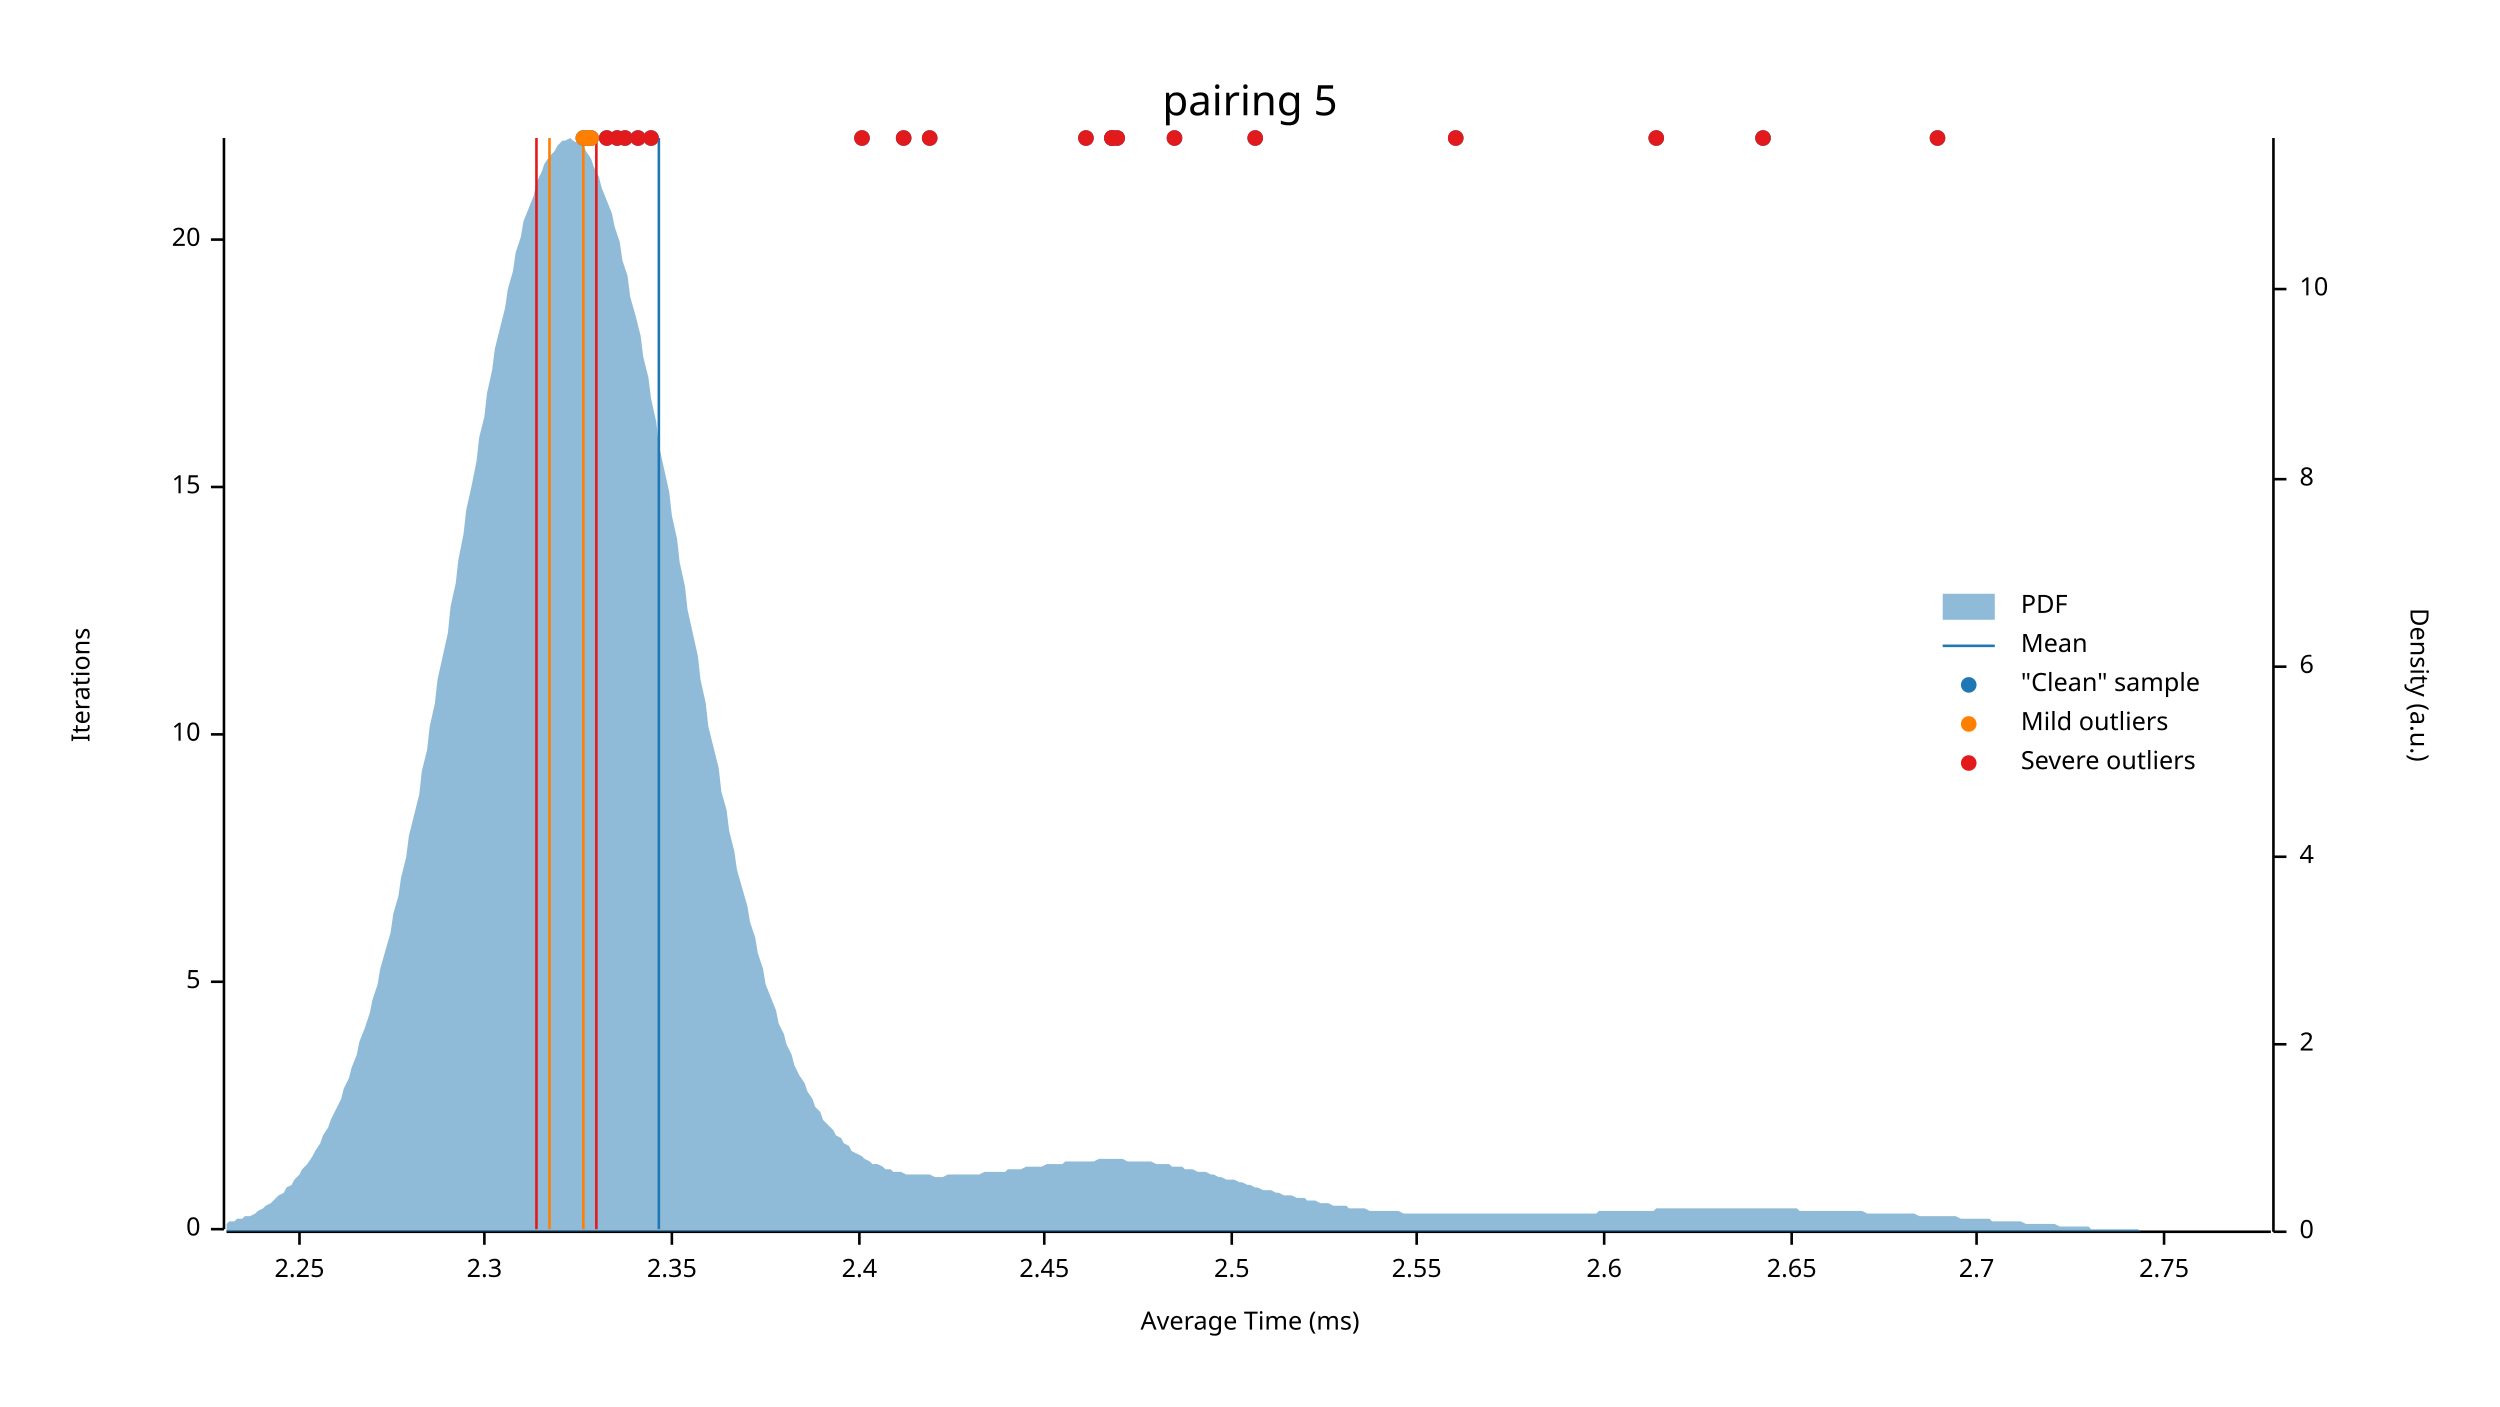
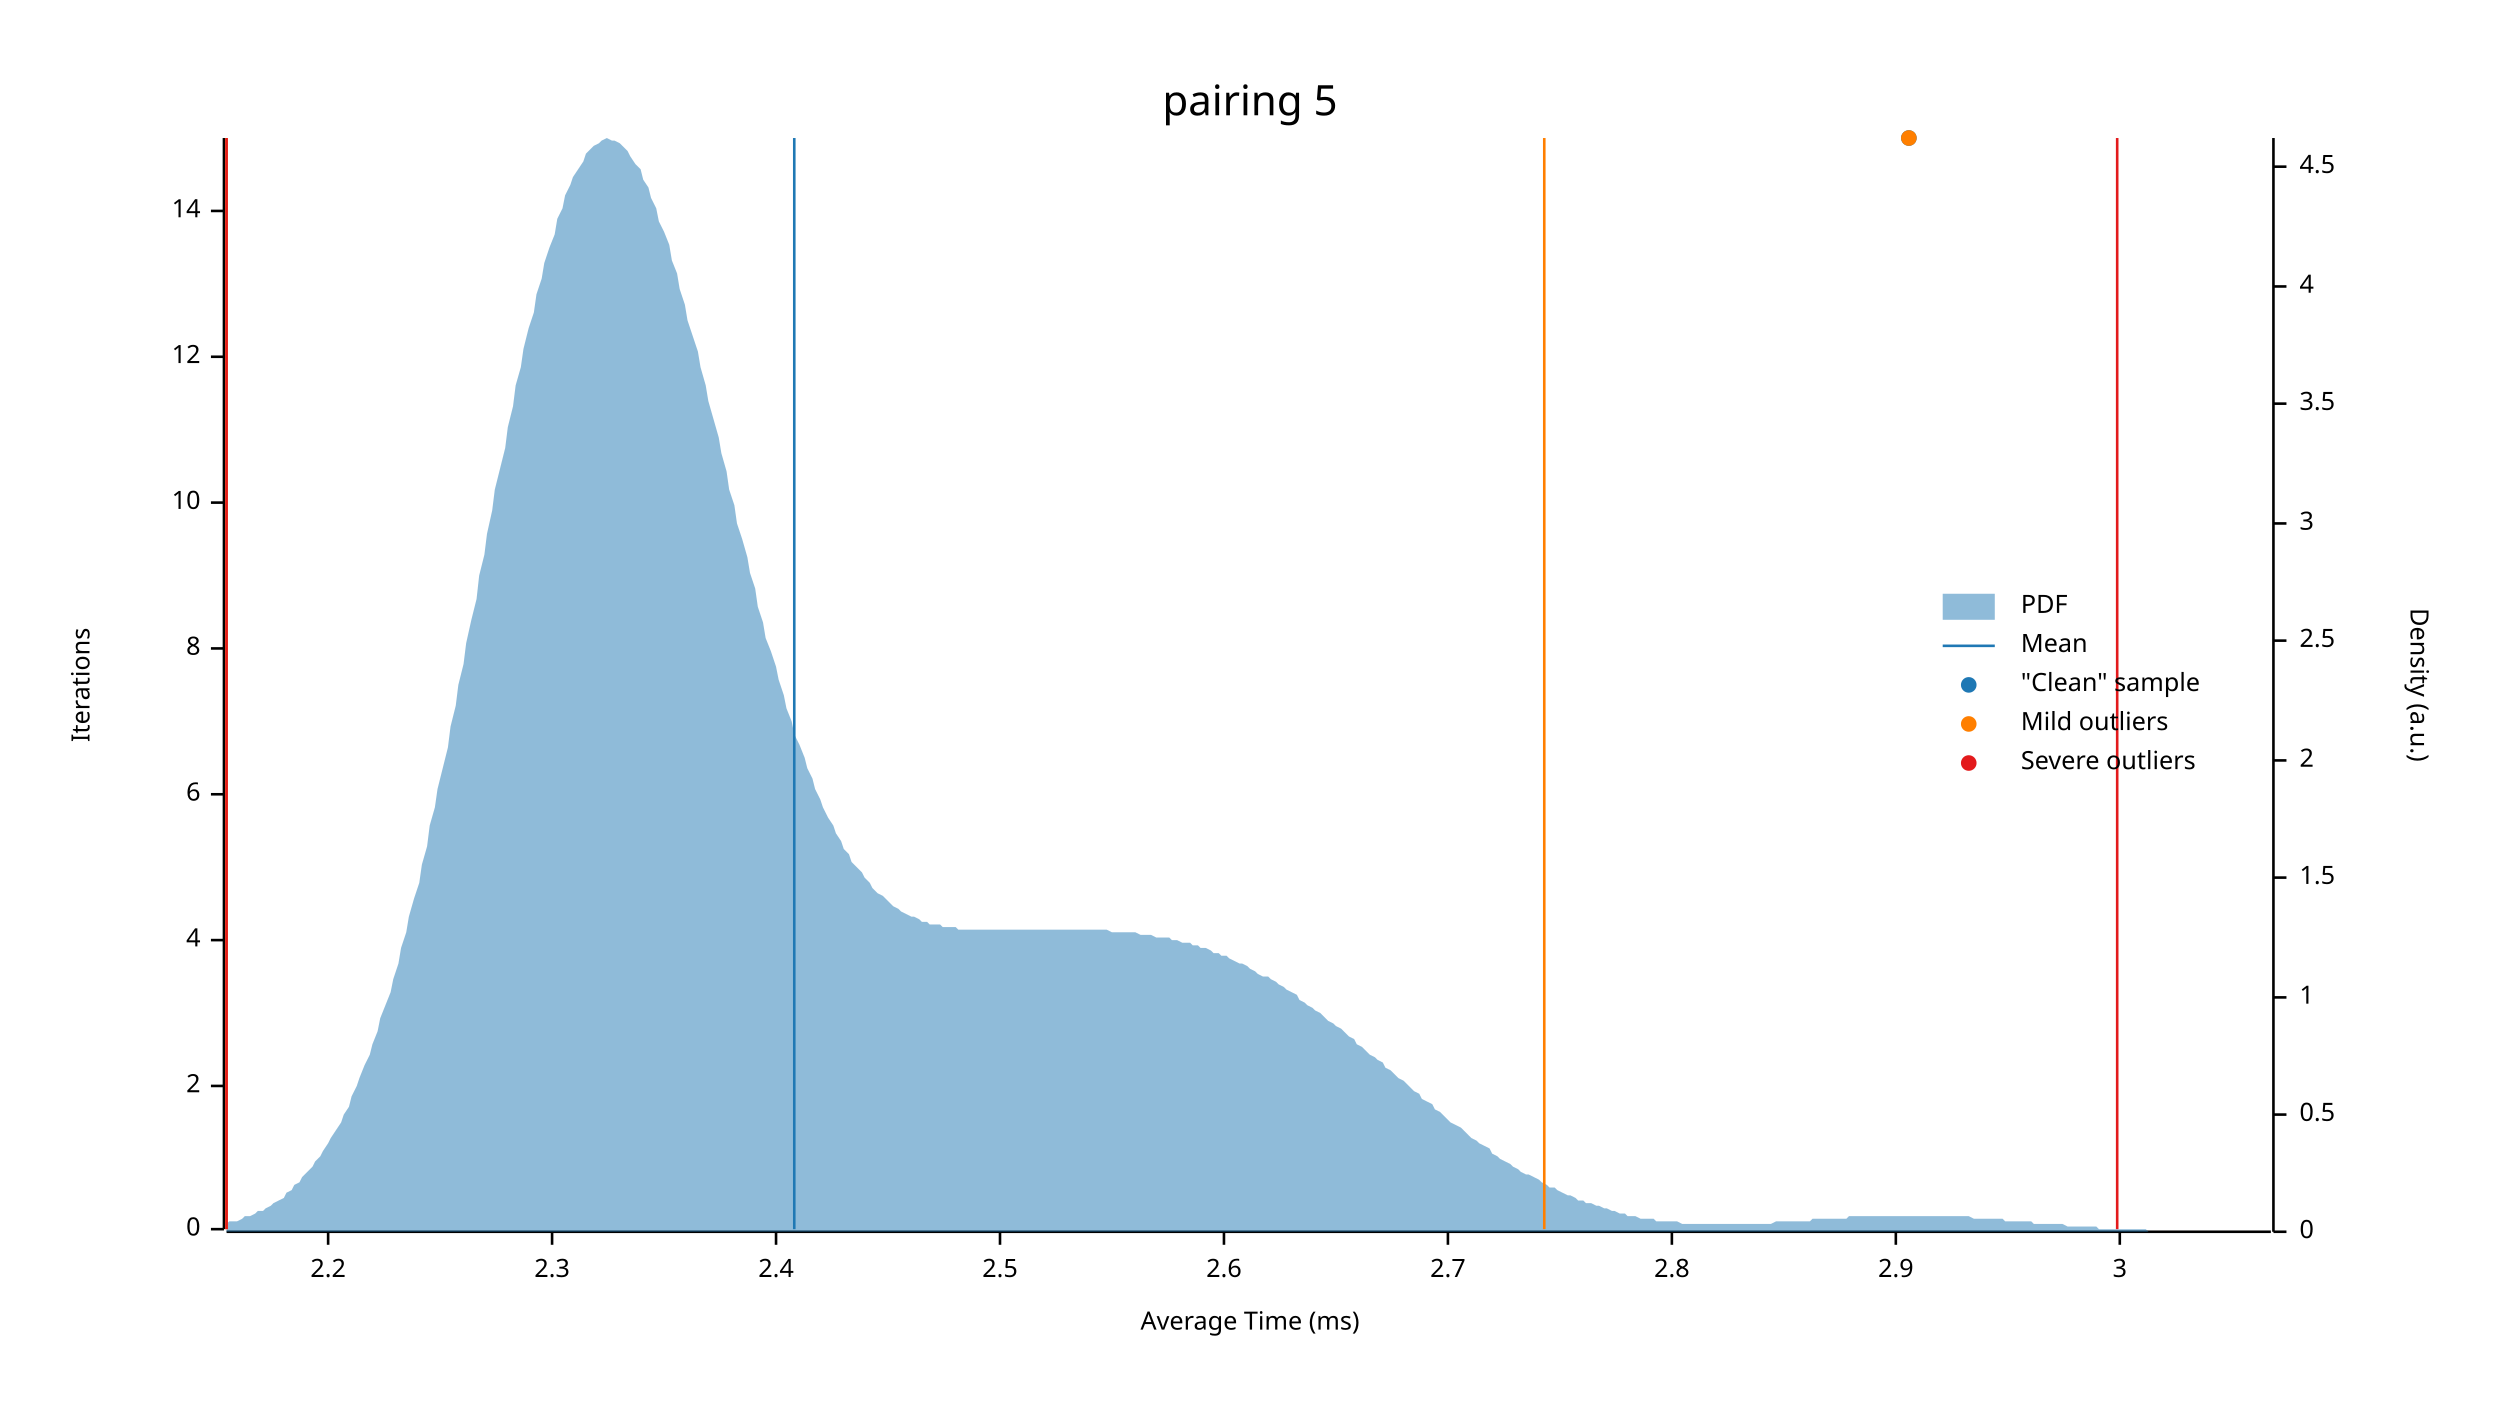
<svg xmlns="http://www.w3.org/2000/svg" width="960" height="540" viewBox="0 0 960 540">
  <text x="480" y="32" dy="0.76em" text-anchor="middle" font-family="sans-serif" font-size="16.129" opacity="1" fill="#000000">
pairing 5
</text>
  <text x="27" y="263" dy="0.76em" text-anchor="middle" font-family="sans-serif" font-size="9.677" opacity="1" fill="#000000" transform="rotate(270, 27, 263)">
Iterations
</text>
  <text x="480" y="513" dy="-0.5ex" text-anchor="middle" font-family="sans-serif" font-size="9.677" opacity="1" fill="#000000">
Average Time (ms)
</text>
  <polyline fill="none" opacity="1" stroke="#000000" stroke-width="1" points="86,53 86,472 " />
  <text x="77" y="472" dy="0.5ex" text-anchor="end" font-family="sans-serif" font-size="9.677" opacity="1" fill="#000000">
0
</text>
  <polyline fill="none" opacity="1" stroke="#000000" stroke-width="1" points="81,472 86,472 " />
-   <text x="77" y="377" dy="0.5ex" text-anchor="end" font-family="sans-serif" font-size="9.677" opacity="1" fill="#000000">
- 5
+   <text x="77" y="417" dy="0.5ex" text-anchor="end" font-family="sans-serif" font-size="9.677" opacity="1" fill="#000000">
+ 2
</text>
-   <polyline fill="none" opacity="1" stroke="#000000" stroke-width="1" points="81,377 86,377 " />
-   <text x="77" y="282" dy="0.5ex" text-anchor="end" font-family="sans-serif" font-size="9.677" opacity="1" fill="#000000">
+   <polyline fill="none" opacity="1" stroke="#000000" stroke-width="1" points="81,417 86,417 " />
+   <text x="77" y="361" dy="0.5ex" text-anchor="end" font-family="sans-serif" font-size="9.677" opacity="1" fill="#000000">
+ 4
+ </text>
+   <polyline fill="none" opacity="1" stroke="#000000" stroke-width="1" points="81,361 86,361 " />
+   <text x="77" y="305" dy="0.5ex" text-anchor="end" font-family="sans-serif" font-size="9.677" opacity="1" fill="#000000">
+ 6
+ </text>
+   <polyline fill="none" opacity="1" stroke="#000000" stroke-width="1" points="81,305 86,305 " />
+   <text x="77" y="249" dy="0.5ex" text-anchor="end" font-family="sans-serif" font-size="9.677" opacity="1" fill="#000000">
+ 8
+ </text>
+   <polyline fill="none" opacity="1" stroke="#000000" stroke-width="1" points="81,249 86,249 " />
+   <text x="77" y="193" dy="0.5ex" text-anchor="end" font-family="sans-serif" font-size="9.677" opacity="1" fill="#000000">
10
</text>
-   <polyline fill="none" opacity="1" stroke="#000000" stroke-width="1" points="81,282 86,282 " />
-   <text x="77" y="187" dy="0.5ex" text-anchor="end" font-family="sans-serif" font-size="9.677" opacity="1" fill="#000000">
- 15
+   <polyline fill="none" opacity="1" stroke="#000000" stroke-width="1" points="81,193 86,193 " />
+   <text x="77" y="137" dy="0.5ex" text-anchor="end" font-family="sans-serif" font-size="9.677" opacity="1" fill="#000000">
+ 12
</text>
-   <polyline fill="none" opacity="1" stroke="#000000" stroke-width="1" points="81,187 86,187 " />
-   <text x="77" y="92" dy="0.5ex" text-anchor="end" font-family="sans-serif" font-size="9.677" opacity="1" fill="#000000">
- 20
+   <polyline fill="none" opacity="1" stroke="#000000" stroke-width="1" points="81,137 86,137 " />
+   <text x="77" y="81" dy="0.5ex" text-anchor="end" font-family="sans-serif" font-size="9.677" opacity="1" fill="#000000">
+ 14
</text>
-   <polyline fill="none" opacity="1" stroke="#000000" stroke-width="1" points="81,92 86,92 " />
+   <polyline fill="none" opacity="1" stroke="#000000" stroke-width="1" points="81,81 86,81 " />
  <polyline fill="none" opacity="1" stroke="#000000" stroke-width="1" points="87,473 872,473 " />
-   <text x="115" y="483" dy="0.76em" text-anchor="middle" font-family="sans-serif" font-size="9.677" opacity="1" fill="#000000">
- 2.25
+   <text x="126" y="483" dy="0.76em" text-anchor="middle" font-family="sans-serif" font-size="9.677" opacity="1" fill="#000000">
+ 2.2
</text>
-   <polyline fill="none" opacity="1" stroke="#000000" stroke-width="1" points="115,473 115,478 " />
-   <text x="186" y="483" dy="0.76em" text-anchor="middle" font-family="sans-serif" font-size="9.677" opacity="1" fill="#000000">
+   <polyline fill="none" opacity="1" stroke="#000000" stroke-width="1" points="126,473 126,478 " />
+   <text x="212" y="483" dy="0.76em" text-anchor="middle" font-family="sans-serif" font-size="9.677" opacity="1" fill="#000000">
2.3
</text>
-   <polyline fill="none" opacity="1" stroke="#000000" stroke-width="1" points="186,473 186,478 " />
-   <text x="258" y="483" dy="0.76em" text-anchor="middle" font-family="sans-serif" font-size="9.677" opacity="1" fill="#000000">
- 2.35
- </text>
-   <polyline fill="none" opacity="1" stroke="#000000" stroke-width="1" points="258,473 258,478 " />
-   <text x="330" y="483" dy="0.76em" text-anchor="middle" font-family="sans-serif" font-size="9.677" opacity="1" fill="#000000">
+   <polyline fill="none" opacity="1" stroke="#000000" stroke-width="1" points="212,473 212,478 " />
+   <text x="298" y="483" dy="0.76em" text-anchor="middle" font-family="sans-serif" font-size="9.677" opacity="1" fill="#000000">
2.4
</text>
-   <polyline fill="none" opacity="1" stroke="#000000" stroke-width="1" points="330,473 330,478 " />
-   <text x="401" y="483" dy="0.76em" text-anchor="middle" font-family="sans-serif" font-size="9.677" opacity="1" fill="#000000">
- 2.45
- </text>
-   <polyline fill="none" opacity="1" stroke="#000000" stroke-width="1" points="401,473 401,478 " />
-   <text x="473" y="483" dy="0.76em" text-anchor="middle" font-family="sans-serif" font-size="9.677" opacity="1" fill="#000000">
+   <polyline fill="none" opacity="1" stroke="#000000" stroke-width="1" points="298,473 298,478 " />
+   <text x="384" y="483" dy="0.76em" text-anchor="middle" font-family="sans-serif" font-size="9.677" opacity="1" fill="#000000">
2.5
</text>
-   <polyline fill="none" opacity="1" stroke="#000000" stroke-width="1" points="473,473 473,478 " />
-   <text x="544" y="483" dy="0.76em" text-anchor="middle" font-family="sans-serif" font-size="9.677" opacity="1" fill="#000000">
- 2.55
- </text>
-   <polyline fill="none" opacity="1" stroke="#000000" stroke-width="1" points="544,473 544,478 " />
-   <text x="616" y="483" dy="0.76em" text-anchor="middle" font-family="sans-serif" font-size="9.677" opacity="1" fill="#000000">
+   <polyline fill="none" opacity="1" stroke="#000000" stroke-width="1" points="384,473 384,478 " />
+   <text x="470" y="483" dy="0.76em" text-anchor="middle" font-family="sans-serif" font-size="9.677" opacity="1" fill="#000000">
2.6
</text>
-   <polyline fill="none" opacity="1" stroke="#000000" stroke-width="1" points="616,473 616,478 " />
-   <text x="688" y="483" dy="0.76em" text-anchor="middle" font-family="sans-serif" font-size="9.677" opacity="1" fill="#000000">
- 2.65
- </text>
-   <polyline fill="none" opacity="1" stroke="#000000" stroke-width="1" points="688,473 688,478 " />
-   <text x="759" y="483" dy="0.76em" text-anchor="middle" font-family="sans-serif" font-size="9.677" opacity="1" fill="#000000">
+   <polyline fill="none" opacity="1" stroke="#000000" stroke-width="1" points="470,473 470,478 " />
+   <text x="556" y="483" dy="0.76em" text-anchor="middle" font-family="sans-serif" font-size="9.677" opacity="1" fill="#000000">
2.7
</text>
-   <polyline fill="none" opacity="1" stroke="#000000" stroke-width="1" points="759,473 759,478 " />
-   <text x="831" y="483" dy="0.76em" text-anchor="middle" font-family="sans-serif" font-size="9.677" opacity="1" fill="#000000">
- 2.75
+   <polyline fill="none" opacity="1" stroke="#000000" stroke-width="1" points="556,473 556,478 " />
+   <text x="642" y="483" dy="0.76em" text-anchor="middle" font-family="sans-serif" font-size="9.677" opacity="1" fill="#000000">
+ 2.8
</text>
-   <polyline fill="none" opacity="1" stroke="#000000" stroke-width="1" points="831,473 831,478 " />
+   <polyline fill="none" opacity="1" stroke="#000000" stroke-width="1" points="642,473 642,478 " />
+   <text x="728" y="483" dy="0.76em" text-anchor="middle" font-family="sans-serif" font-size="9.677" opacity="1" fill="#000000">
+ 2.9
+ </text>
+   <polyline fill="none" opacity="1" stroke="#000000" stroke-width="1" points="728,473 728,478 " />
+   <text x="814" y="483" dy="0.76em" text-anchor="middle" font-family="sans-serif" font-size="9.677" opacity="1" fill="#000000">
+ 3
+ </text>
+   <polyline fill="none" opacity="1" stroke="#000000" stroke-width="1" points="814,473 814,478 " />
  <text x="933" y="263" dy="0.76em" text-anchor="middle" font-family="sans-serif" font-size="9.677" opacity="1" fill="#000000" transform="rotate(90, 933, 263)">
Density (a.u.)
</text>
  <polyline fill="none" opacity="1" stroke="#000000" stroke-width="1" points="873,53 873,473 " />
  <text x="883" y="473" dy="0.5ex" text-anchor="start" font-family="sans-serif" font-size="9.677" opacity="1" fill="#000000">
0
</text>
  <polyline fill="none" opacity="1" stroke="#000000" stroke-width="1" points="873,473 878,473 " />
-   <text x="883" y="401" dy="0.5ex" text-anchor="start" font-family="sans-serif" font-size="9.677" opacity="1" fill="#000000">
+   <text x="883" y="428" dy="0.5ex" text-anchor="start" font-family="sans-serif" font-size="9.677" opacity="1" fill="#000000">
+ 0.5
+ </text>
+   <polyline fill="none" opacity="1" stroke="#000000" stroke-width="1" points="873,428 878,428 " />
+   <text x="883" y="383" dy="0.5ex" text-anchor="start" font-family="sans-serif" font-size="9.677" opacity="1" fill="#000000">
+ 1
+ </text>
+   <polyline fill="none" opacity="1" stroke="#000000" stroke-width="1" points="873,383 878,383 " />
+   <text x="883" y="337" dy="0.5ex" text-anchor="start" font-family="sans-serif" font-size="9.677" opacity="1" fill="#000000">
+ 1.5
+ </text>
+   <polyline fill="none" opacity="1" stroke="#000000" stroke-width="1" points="873,337 878,337 " />
+   <text x="883" y="292" dy="0.5ex" text-anchor="start" font-family="sans-serif" font-size="9.677" opacity="1" fill="#000000">
2
</text>
-   <polyline fill="none" opacity="1" stroke="#000000" stroke-width="1" points="873,401 878,401 " />
-   <text x="883" y="329" dy="0.5ex" text-anchor="start" font-family="sans-serif" font-size="9.677" opacity="1" fill="#000000">
+   <polyline fill="none" opacity="1" stroke="#000000" stroke-width="1" points="873,292 878,292 " />
+   <text x="883" y="246" dy="0.5ex" text-anchor="start" font-family="sans-serif" font-size="9.677" opacity="1" fill="#000000">
+ 2.5
+ </text>
+   <polyline fill="none" opacity="1" stroke="#000000" stroke-width="1" points="873,246 878,246 " />
+   <text x="883" y="201" dy="0.5ex" text-anchor="start" font-family="sans-serif" font-size="9.677" opacity="1" fill="#000000">
+ 3
+ </text>
+   <polyline fill="none" opacity="1" stroke="#000000" stroke-width="1" points="873,201 878,201 " />
+   <text x="883" y="155" dy="0.5ex" text-anchor="start" font-family="sans-serif" font-size="9.677" opacity="1" fill="#000000">
+ 3.5
+ </text>
+   <polyline fill="none" opacity="1" stroke="#000000" stroke-width="1" points="873,155 878,155 " />
+   <text x="883" y="110" dy="0.5ex" text-anchor="start" font-family="sans-serif" font-size="9.677" opacity="1" fill="#000000">
4
</text>
-   <polyline fill="none" opacity="1" stroke="#000000" stroke-width="1" points="873,329 878,329 " />
-   <text x="883" y="256" dy="0.5ex" text-anchor="start" font-family="sans-serif" font-size="9.677" opacity="1" fill="#000000">
- 6
+   <polyline fill="none" opacity="1" stroke="#000000" stroke-width="1" points="873,110 878,110 " />
+   <text x="883" y="64" dy="0.5ex" text-anchor="start" font-family="sans-serif" font-size="9.677" opacity="1" fill="#000000">
+ 4.5
</text>
-   <polyline fill="none" opacity="1" stroke="#000000" stroke-width="1" points="873,256 878,256 " />
-   <text x="883" y="184" dy="0.5ex" text-anchor="start" font-family="sans-serif" font-size="9.677" opacity="1" fill="#000000">
- 8
- </text>
-   <polyline fill="none" opacity="1" stroke="#000000" stroke-width="1" points="873,184 878,184 " />
-   <text x="883" y="111" dy="0.5ex" text-anchor="start" font-family="sans-serif" font-size="9.677" opacity="1" fill="#000000">
- 10
- </text>
-   <polyline fill="none" opacity="1" stroke="#000000" stroke-width="1" points="873,111 878,111 " />
-   <polygon opacity="0.5" fill="#1F78B4" points="87,470 88,469 90,469 91,468 93,468 94,467 96,467 98,466 99,465 101,464 102,463 104,462 105,461 107,459 109,458 110,456 112,455 113,453 115,451 116,449 118,447 120,444 121,442 123,439 124,436 126,433 127,430 129,426 131,422 132,418 134,414 135,410 137,405 138,400 140,395 142,389 143,384 145,378 146,372 148,365 150,358 151,351 153,344 154,337 156,329 157,321 159,313 161,305 162,296 164,288 165,279 167,270 168,261 170,252 172,243 173,233 175,224 176,215 178,205 179,196 181,187 183,177 184,168 186,160 187,151 189,142 190,134 192,126 194,118 195,111 197,104 198,97 200,91 201,85 203,80 205,75 206,70 208,66 209,63 211,60 213,58 214,56 216,54 217,54 219,53 220,54 222,55 224,56 225,58 227,61 228,64 230,68 231,72 233,77 235,82 236,87 238,93 239,100 241,106 242,114 244,121 246,129 247,137 249,145 250,153 252,162 253,171 255,180 257,189 258,198 260,207 261,216 263,225 264,234 266,243 268,252 269,261 271,270 272,279 274,287 276,295 277,304 279,311 280,319 282,327 283,334 285,341 287,348 288,354 290,360 291,366 293,372 294,378 296,383 298,388 299,393 301,397 302,401 304,405 305,409 307,413 309,416 310,419 312,422 313,425 315,427 316,430 318,432 320,434 321,436 323,437 324,439 326,440 327,442 329,443 331,444 332,445 334,446 335,447 337,447 339,448 340,449 342,449 343,450 345,450 346,450 348,451 350,451 351,451 353,451 354,451 356,451 357,451 359,452 361,452 362,452 364,451 365,451 367,451 368,451 370,451 372,451 373,451 375,451 376,451 378,450 379,450 381,450 383,450 384,450 386,450 387,449 389,449 391,449 392,449 394,448 395,448 397,448 398,448 400,448 402,447 403,447 405,447 406,447 408,447 409,446 411,446 413,446 414,446 416,446 417,446 419,446 420,446 422,445 424,445 425,445 427,445 428,445 430,445 431,445 433,446 435,446 436,446 438,446 439,446 441,446 442,446 444,447 446,447 447,447 449,447 450,448 452,448 454,448 455,449 457,449 458,449 460,450 461,450 463,450 465,451 466,451 468,452 469,452 471,453 472,453 474,453 476,454 477,454 479,455 480,455 482,456 483,456 485,457 487,457 488,457 490,458 491,458 493,459 494,459 496,459 498,460 499,460 501,460 502,461 504,461 505,461 507,462 509,462 510,462 512,463 513,463 515,463 517,463 518,464 520,464 521,464 523,464 524,464 526,465 528,465 529,465 531,465 532,465 534,465 535,465 537,465 539,466 540,466 542,466 543,466 545,466 546,466 548,466 550,466 551,466 553,466 554,466 556,466 557,466 559,466 561,466 562,466 564,466 565,466 567,466 568,466 570,466 572,466 573,466 575,466 576,466 578,466 580,466 581,466 583,466 584,466 586,466 587,466 589,466 591,466 592,466 594,466 595,466 597,466 598,466 600,466 602,466 603,466 605,466 606,466 608,466 609,466 611,466 613,466 614,465 616,465 617,465 619,465 620,465 622,465 624,465 625,465 627,465 628,465 630,465 632,465 633,465 635,465 636,464 638,464 639,464 641,464 643,464 644,464 646,464 647,464 649,464 650,464 652,464 654,464 655,464 657,464 658,464 660,464 661,464 663,464 665,464 666,464 668,464 669,464 671,464 672,464 674,464 676,464 677,464 679,464 680,464 682,464 683,464 685,464 687,464 688,464 690,464 691,465 693,465 695,465 696,465 698,465 699,465 701,465 702,465 704,465 706,465 707,465 709,465 710,465 712,465 713,465 715,465 717,466 718,466 720,466 721,466 723,466 724,466 726,466 728,466 729,466 731,466 732,466 734,466 735,466 737,467 739,467 740,467 742,467 743,467 745,467 746,467 748,467 750,467 751,467 753,468 754,468 756,468 758,468 759,468 761,468 762,468 764,468 765,469 767,469 769,469 770,469 772,469 773,469 775,469 776,469 778,470 780,470 781,470 783,470 784,470 786,470 787,470 789,470 791,471 792,471 794,471 795,471 797,471 798,471 800,471 802,471 803,472 805,472 806,472 808,472 809,472 811,472 813,472 814,472 816,472 817,472 819,472 821,472 822,473 824,473 825,473 827,473 828,473 830,473 832,473 833,473 835,473 836,473 838,473 839,473 841,473 843,473 844,473 846,473 847,473 849,473 850,473 852,473 854,473 855,473 857,473 858,473 860,473 861,473 863,473 865,473 866,473 868,473 869,473 871,473 873,473 873,473 87,473 " />
-   <polyline fill="none" opacity="1" stroke="#1F78B4" stroke-width="1" points="253,472 253,53 " />
-   <polyline fill="none" opacity="1" stroke="#FF7F00" stroke-width="1" points="211,472 211,53 " />
-   <polyline fill="none" opacity="1" stroke="#FF7F00" stroke-width="1" points="224,472 224,53 " />
-   <polyline fill="none" opacity="1" stroke="#E31A1C" stroke-width="1" points="206,472 206,53 " />
-   <polyline fill="none" opacity="1" stroke="#E31A1C" stroke-width="1" points="229,472 229,53 " />
-   <circle cx="357" cy="53" r="3" opacity="1" fill="#1F78B4" stroke="none" stroke-width="1" />
-   <circle cx="347" cy="53" r="3" opacity="1" fill="#1F78B4" stroke="none" stroke-width="1" />
-   <circle cx="429" cy="53" r="3" opacity="1" fill="#1F78B4" stroke="none" stroke-width="1" />
-   <circle cx="427" cy="53" r="3" opacity="1" fill="#1F78B4" stroke="none" stroke-width="1" />
-   <circle cx="451" cy="53" r="3" opacity="1" fill="#1F78B4" stroke="none" stroke-width="1" />
-   <circle cx="482" cy="53" r="3" opacity="1" fill="#1F78B4" stroke="none" stroke-width="1" />
-   <circle cx="417" cy="53" r="3" opacity="1" fill="#1F78B4" stroke="none" stroke-width="1" />
-   <circle cx="331" cy="53" r="3" opacity="1" fill="#1F78B4" stroke="none" stroke-width="1" />
-   <circle cx="245" cy="53" r="3" opacity="1" fill="#1F78B4" stroke="none" stroke-width="1" />
-   <circle cx="250" cy="53" r="3" opacity="1" fill="#1F78B4" stroke="none" stroke-width="1" />
-   <circle cx="240" cy="53" r="3" opacity="1" fill="#1F78B4" stroke="none" stroke-width="1" />
-   <circle cx="224" cy="53" r="3" opacity="1" fill="#1F78B4" stroke="none" stroke-width="1" />
-   <circle cx="226" cy="53" r="3" opacity="1" fill="#1F78B4" stroke="none" stroke-width="1" />
-   <circle cx="237" cy="53" r="3" opacity="1" fill="#1F78B4" stroke="none" stroke-width="1" />
-   <circle cx="233" cy="53" r="3" opacity="1" fill="#1F78B4" stroke="none" stroke-width="1" />
-   <circle cx="227" cy="53" r="3" opacity="1" fill="#1F78B4" stroke="none" stroke-width="1" />
-   <circle cx="226" cy="53" r="3" opacity="1" fill="#1F78B4" stroke="none" stroke-width="1" />
-   <circle cx="427" cy="53" r="3" opacity="1" fill="#1F78B4" stroke="none" stroke-width="1" />
-   <circle cx="636" cy="53" r="3" opacity="1" fill="#1F78B4" stroke="none" stroke-width="1" />
-   <circle cx="559" cy="53" r="3" opacity="1" fill="#1F78B4" stroke="none" stroke-width="1" />
-   <circle cx="677" cy="53" r="3" opacity="1" fill="#1F78B4" stroke="none" stroke-width="1" />
-   <circle cx="744" cy="53" r="3" opacity="1" fill="#1F78B4" stroke="none" stroke-width="1" />
-   <circle cx="224" cy="53" r="3" opacity="1" fill="#FF7F00" stroke="none" stroke-width="1" />
-   <circle cx="226" cy="53" r="3" opacity="1" fill="#FF7F00" stroke="none" stroke-width="1" />
-   <circle cx="227" cy="53" r="3" opacity="1" fill="#FF7F00" stroke="none" stroke-width="1" />
-   <circle cx="226" cy="53" r="3" opacity="1" fill="#FF7F00" stroke="none" stroke-width="1" />
-   <circle cx="357" cy="53" r="3" opacity="1" fill="#E31A1C" stroke="none" stroke-width="1" />
-   <circle cx="347" cy="53" r="3" opacity="1" fill="#E31A1C" stroke="none" stroke-width="1" />
-   <circle cx="429" cy="53" r="3" opacity="1" fill="#E31A1C" stroke="none" stroke-width="1" />
-   <circle cx="427" cy="53" r="3" opacity="1" fill="#E31A1C" stroke="none" stroke-width="1" />
-   <circle cx="451" cy="53" r="3" opacity="1" fill="#E31A1C" stroke="none" stroke-width="1" />
-   <circle cx="482" cy="53" r="3" opacity="1" fill="#E31A1C" stroke="none" stroke-width="1" />
-   <circle cx="417" cy="53" r="3" opacity="1" fill="#E31A1C" stroke="none" stroke-width="1" />
-   <circle cx="331" cy="53" r="3" opacity="1" fill="#E31A1C" stroke="none" stroke-width="1" />
-   <circle cx="245" cy="53" r="3" opacity="1" fill="#E31A1C" stroke="none" stroke-width="1" />
-   <circle cx="250" cy="53" r="3" opacity="1" fill="#E31A1C" stroke="none" stroke-width="1" />
-   <circle cx="240" cy="53" r="3" opacity="1" fill="#E31A1C" stroke="none" stroke-width="1" />
-   <circle cx="237" cy="53" r="3" opacity="1" fill="#E31A1C" stroke="none" stroke-width="1" />
-   <circle cx="233" cy="53" r="3" opacity="1" fill="#E31A1C" stroke="none" stroke-width="1" />
-   <circle cx="427" cy="53" r="3" opacity="1" fill="#E31A1C" stroke="none" stroke-width="1" />
-   <circle cx="636" cy="53" r="3" opacity="1" fill="#E31A1C" stroke="none" stroke-width="1" />
-   <circle cx="559" cy="53" r="3" opacity="1" fill="#E31A1C" stroke="none" stroke-width="1" />
-   <circle cx="677" cy="53" r="3" opacity="1" fill="#E31A1C" stroke="none" stroke-width="1" />
-   <circle cx="744" cy="53" r="3" opacity="1" fill="#E31A1C" stroke="none" stroke-width="1" />
+   <polyline fill="none" opacity="1" stroke="#000000" stroke-width="1" points="873,64 878,64 " />
+   <polygon opacity="0.5" fill="#1F78B4" points="87,470 88,469 90,469 91,469 93,468 94,467 96,467 98,466 99,465 101,465 102,464 104,463 105,462 107,461 109,460 110,458 112,457 113,455 115,454 116,452 118,450 120,448 121,446 123,444 124,442 126,439 127,437 129,434 131,431 132,428 134,425 135,421 137,417 138,414 140,409 142,405 143,401 145,396 146,391 148,386 150,381 151,376 153,370 154,364 156,358 157,352 159,345 161,339 162,332 164,325 165,317 167,310 168,303 170,295 172,287 173,279 175,271 176,263 178,255 179,247 181,238 183,230 184,221 186,213 187,205 189,196 190,188 192,180 194,172 195,164 197,156 198,148 200,141 201,134 203,126 205,120 206,113 208,107 209,101 211,95 213,90 214,84 216,80 217,75 219,71 220,68 222,65 224,62 225,59 227,57 228,56 230,55 231,54 233,53 235,54 236,54 238,55 239,56 241,58 242,60 244,63 246,65 247,69 249,72 250,76 252,80 253,85 255,89 257,94 258,100 260,105 261,111 263,117 264,123 266,129 268,135 269,141 271,148 272,154 274,161 276,168 277,174 279,181 280,188 282,194 283,201 285,207 287,214 288,220 290,226 291,233 293,239 294,245 296,250 298,256 299,261 301,267 302,272 304,277 305,282 307,286 309,291 310,295 312,299 313,303 315,307 316,310 318,314 320,317 321,320 323,323 324,326 326,328 327,331 329,333 331,335 332,337 334,339 335,341 337,343 339,344 340,345 342,347 343,348 345,349 346,350 348,351 350,352 351,352 353,353 354,354 356,354 357,355 359,355 361,355 362,356 364,356 365,356 367,356 368,357 370,357 372,357 373,357 375,357 376,357 378,357 379,357 381,357 383,357 384,357 386,357 387,357 389,357 391,357 392,357 394,357 395,357 397,357 398,357 400,357 402,357 403,357 405,357 406,357 408,357 409,357 411,357 413,357 414,357 416,357 417,357 419,357 420,357 422,357 424,357 425,357 427,358 428,358 430,358 431,358 433,358 435,358 436,358 438,359 439,359 441,359 442,359 444,360 446,360 447,360 449,360 450,361 452,361 454,362 455,362 457,362 458,363 460,363 461,364 463,364 465,365 466,366 468,366 469,367 471,367 472,368 474,369 476,370 477,370 479,371 480,372 482,373 483,374 485,375 487,375 488,376 490,377 491,378 493,379 494,380 496,381 498,382 499,384 501,385 502,386 504,387 505,388 507,389 509,391 510,392 512,393 513,394 515,395 517,397 518,398 520,399 521,401 523,402 524,403 526,405 528,406 529,407 531,408 532,410 534,411 535,412 537,414 539,415 540,416 542,418 543,419 545,420 546,422 548,423 550,424 551,426 553,427 554,428 556,430 557,431 559,432 561,433 562,434 564,436 565,437 567,438 568,439 570,440 572,441 573,443 575,444 576,445 578,446 580,447 581,448 583,449 584,450 586,451 587,451 589,452 591,453 592,454 594,455 595,456 597,456 598,457 600,458 602,459 603,459 605,460 606,461 608,461 609,462 611,462 613,463 614,463 616,464 617,464 619,465 620,465 622,466 624,466 625,467 627,467 628,467 630,468 632,468 633,468 635,468 636,469 638,469 639,469 641,469 643,469 644,469 646,470 647,470 649,470 650,470 652,470 654,470 655,470 657,470 658,470 660,470 661,470 663,470 665,470 666,470 668,470 669,470 671,470 672,470 674,470 676,470 677,470 679,470 680,470 682,469 683,469 685,469 687,469 688,469 690,469 691,469 693,469 695,469 696,468 698,468 699,468 701,468 702,468 704,468 706,468 707,468 709,468 710,467 712,467 713,467 715,467 717,467 718,467 720,467 721,467 723,467 724,467 726,467 728,467 729,467 731,467 732,467 734,467 735,467 737,467 739,467 740,467 742,467 743,467 745,467 746,467 748,467 750,467 751,467 753,467 754,467 756,467 758,468 759,468 761,468 762,468 764,468 765,468 767,468 769,468 770,469 772,469 773,469 775,469 776,469 778,469 780,469 781,470 783,470 784,470 786,470 787,470 789,470 791,470 792,470 794,471 795,471 797,471 798,471 800,471 802,471 803,471 805,471 806,472 808,472 809,472 811,472 813,472 814,472 816,472 817,472 819,472 821,472 822,472 824,472 825,473 827,473 828,473 830,473 832,473 833,473 835,473 836,473 838,473 839,473 841,473 843,473 844,473 846,473 847,473 849,473 850,473 852,473 854,473 855,473 857,473 858,473 860,473 861,473 863,473 865,473 866,473 868,473 869,473 871,473 873,473 873,473 87,473 " />
+   <polyline fill="none" opacity="1" stroke="#1F78B4" stroke-width="1" points="305,472 305,53 " />
+   <polyline fill="none" opacity="1" stroke="#FF7F00" stroke-width="1" points="87,472 87,53 " />
+   <polyline fill="none" opacity="1" stroke="#FF7F00" stroke-width="1" points="593,472 593,53 " />
+   <polyline fill="none" opacity="1" stroke="#E31A1C" stroke-width="1" points="87,472 87,53 " />
+   <polyline fill="none" opacity="1" stroke="#E31A1C" stroke-width="1" points="813,472 813,53 " />
+   <circle cx="733" cy="53" r="3" opacity="1" fill="#1F78B4" stroke="none" stroke-width="1" />
+   <circle cx="733" cy="53" r="3" opacity="1" fill="#FF7F00" stroke="none" stroke-width="1" />
  <text x="776" y="228" dy="0.76em" text-anchor="start" font-family="sans-serif" font-size="9.677" opacity="1" fill="#000000">
PDF
</text>
  <text x="776" y="243" dy="0.76em" text-anchor="start" font-family="sans-serif" font-size="9.677" opacity="1" fill="#000000">
Mean
</text>
  <text x="776" y="258" dy="0.76em" text-anchor="start" font-family="sans-serif" font-size="9.677" opacity="1" fill="#000000">
"Clean" sample
</text>
  <text x="776" y="273" dy="0.76em" text-anchor="start" font-family="sans-serif" font-size="9.677" opacity="1" fill="#000000">
Mild outliers
</text>
  <text x="776" y="288" dy="0.76em" text-anchor="start" font-family="sans-serif" font-size="9.677" opacity="1" fill="#000000">
Severe outliers
</text>
  <rect x="746" y="228" width="20" height="10" opacity="0.5" fill="#1F78B4" stroke="none" />
  <polyline fill="none" opacity="1" stroke="#1F78B4" stroke-width="1" points="746,248 766,248 " />
  <circle cx="756" cy="263" r="3" opacity="1" fill="#1F78B4" stroke="none" stroke-width="1" />
  <circle cx="756" cy="278" r="3" opacity="1" fill="#FF7F00" stroke="none" stroke-width="1" />
  <circle cx="756" cy="293" r="3" opacity="1" fill="#E31A1C" stroke="none" stroke-width="1" />
</svg>
